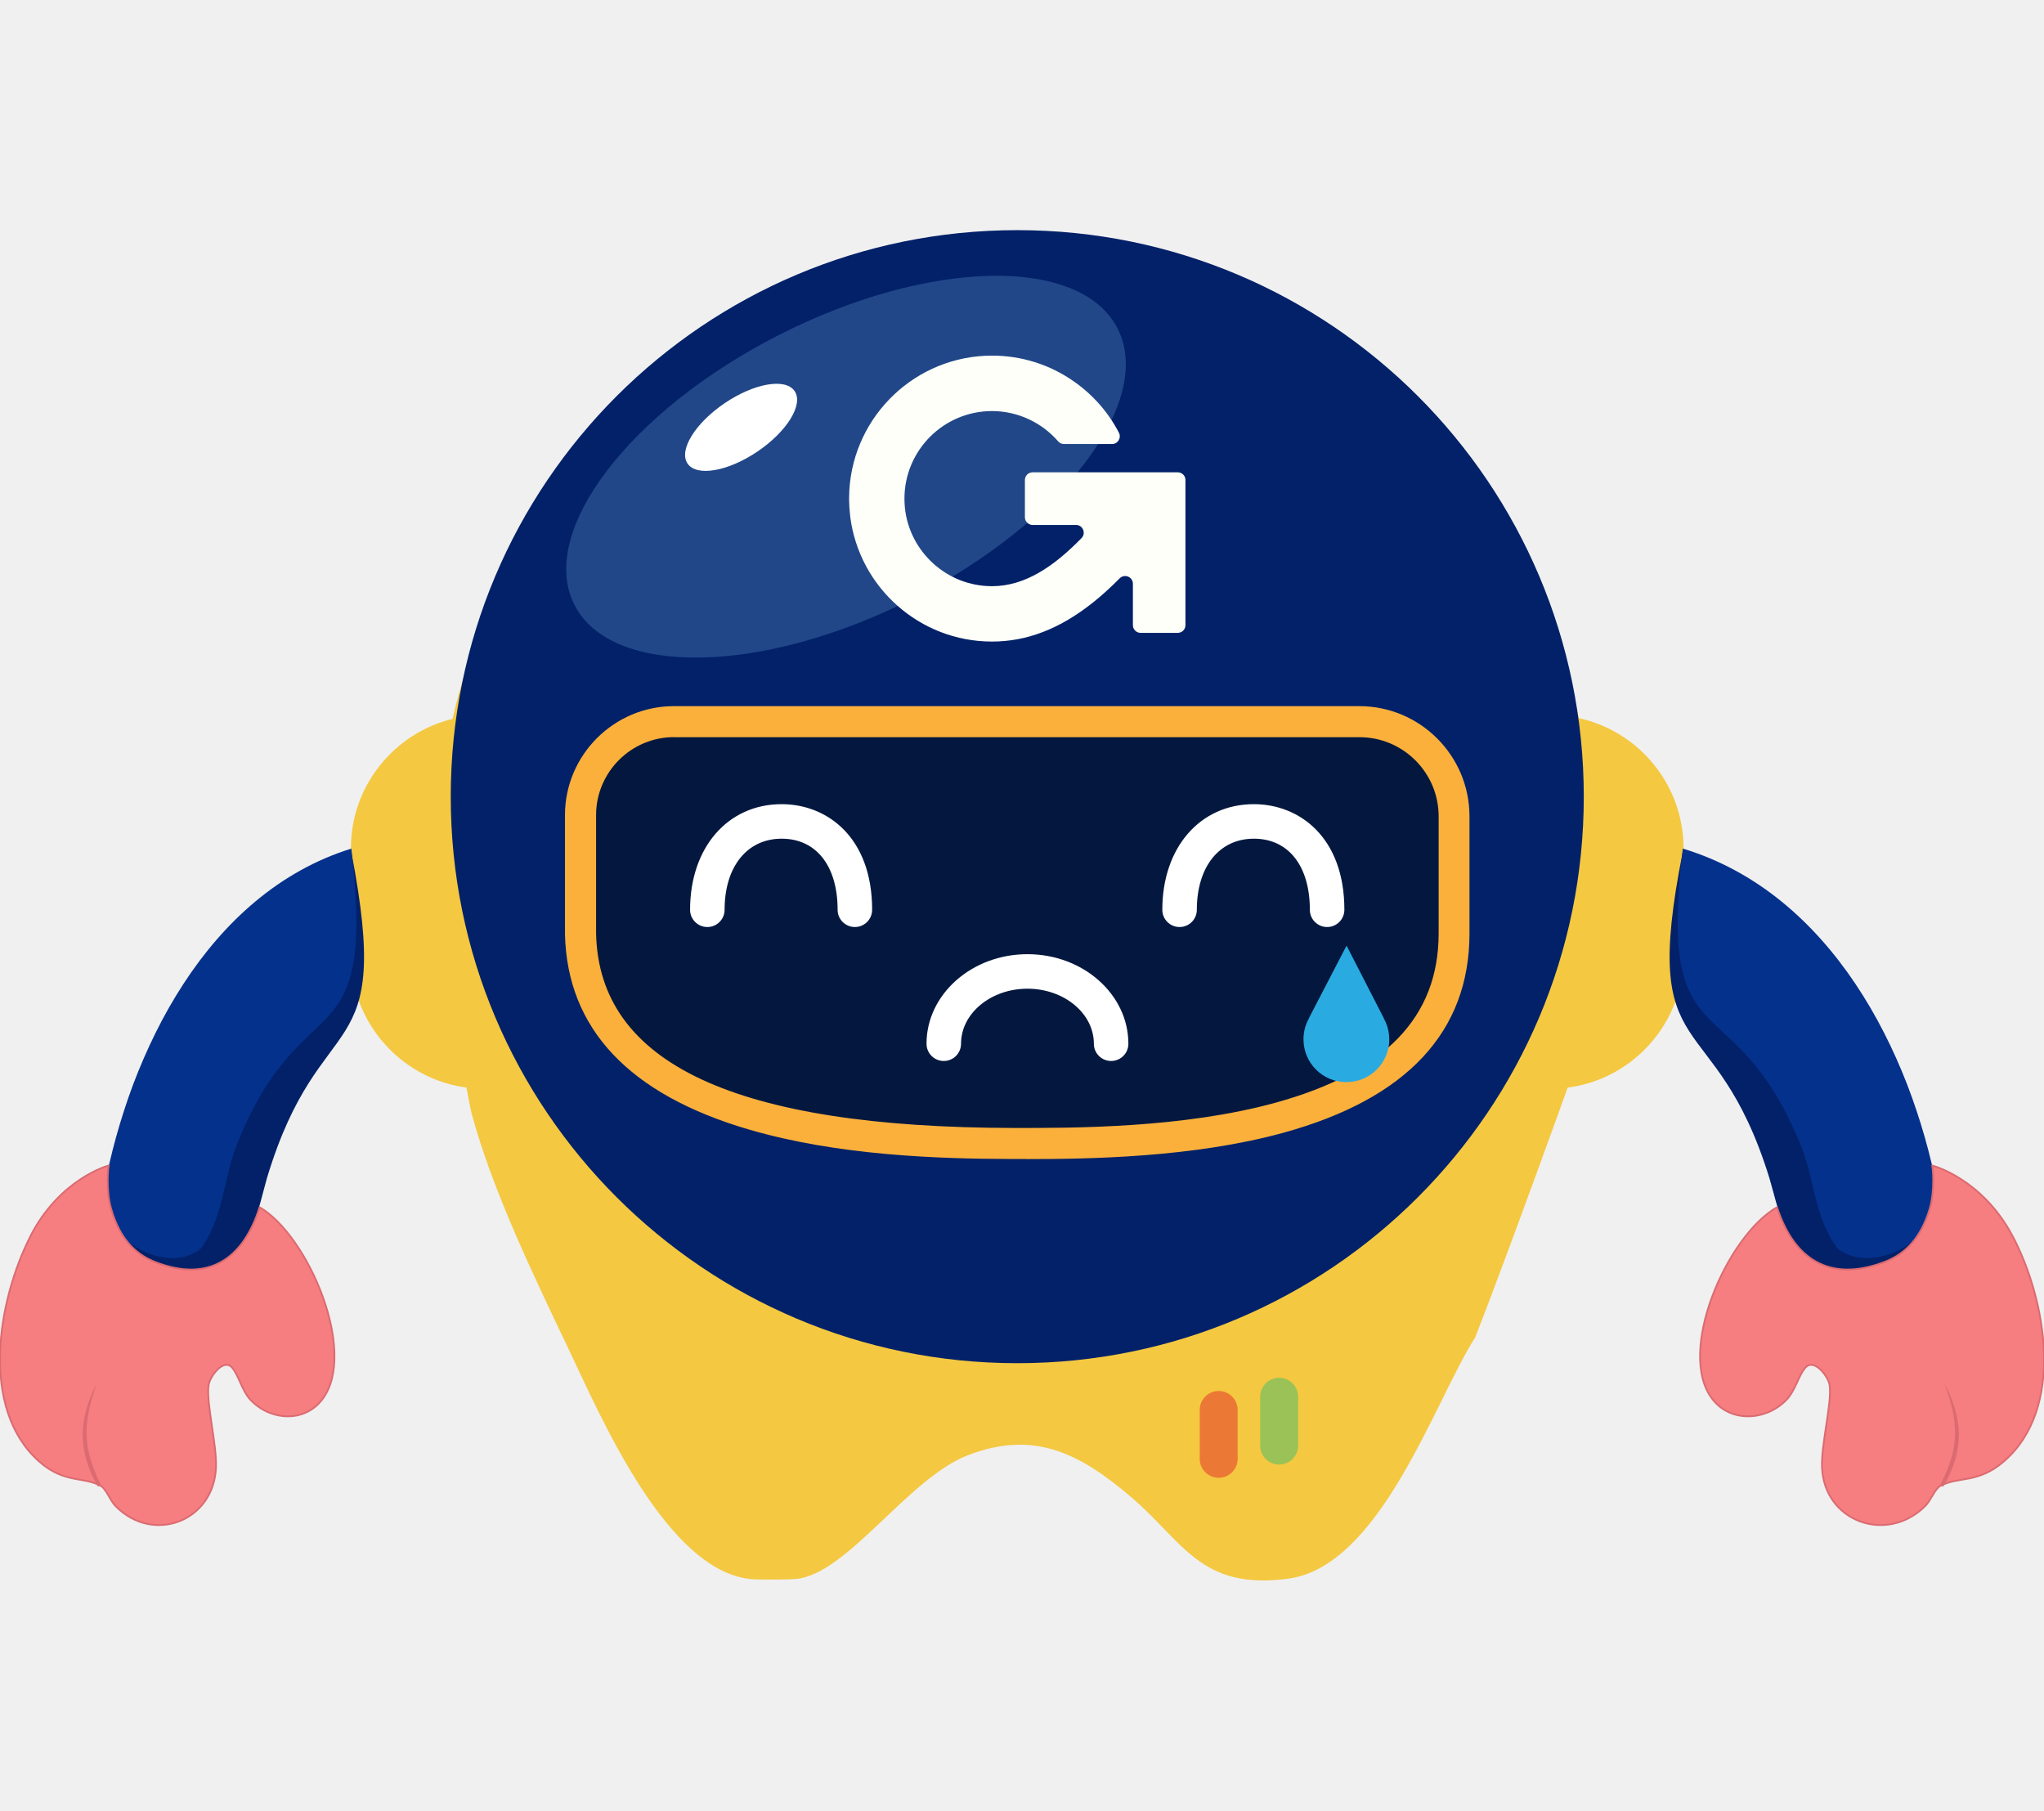
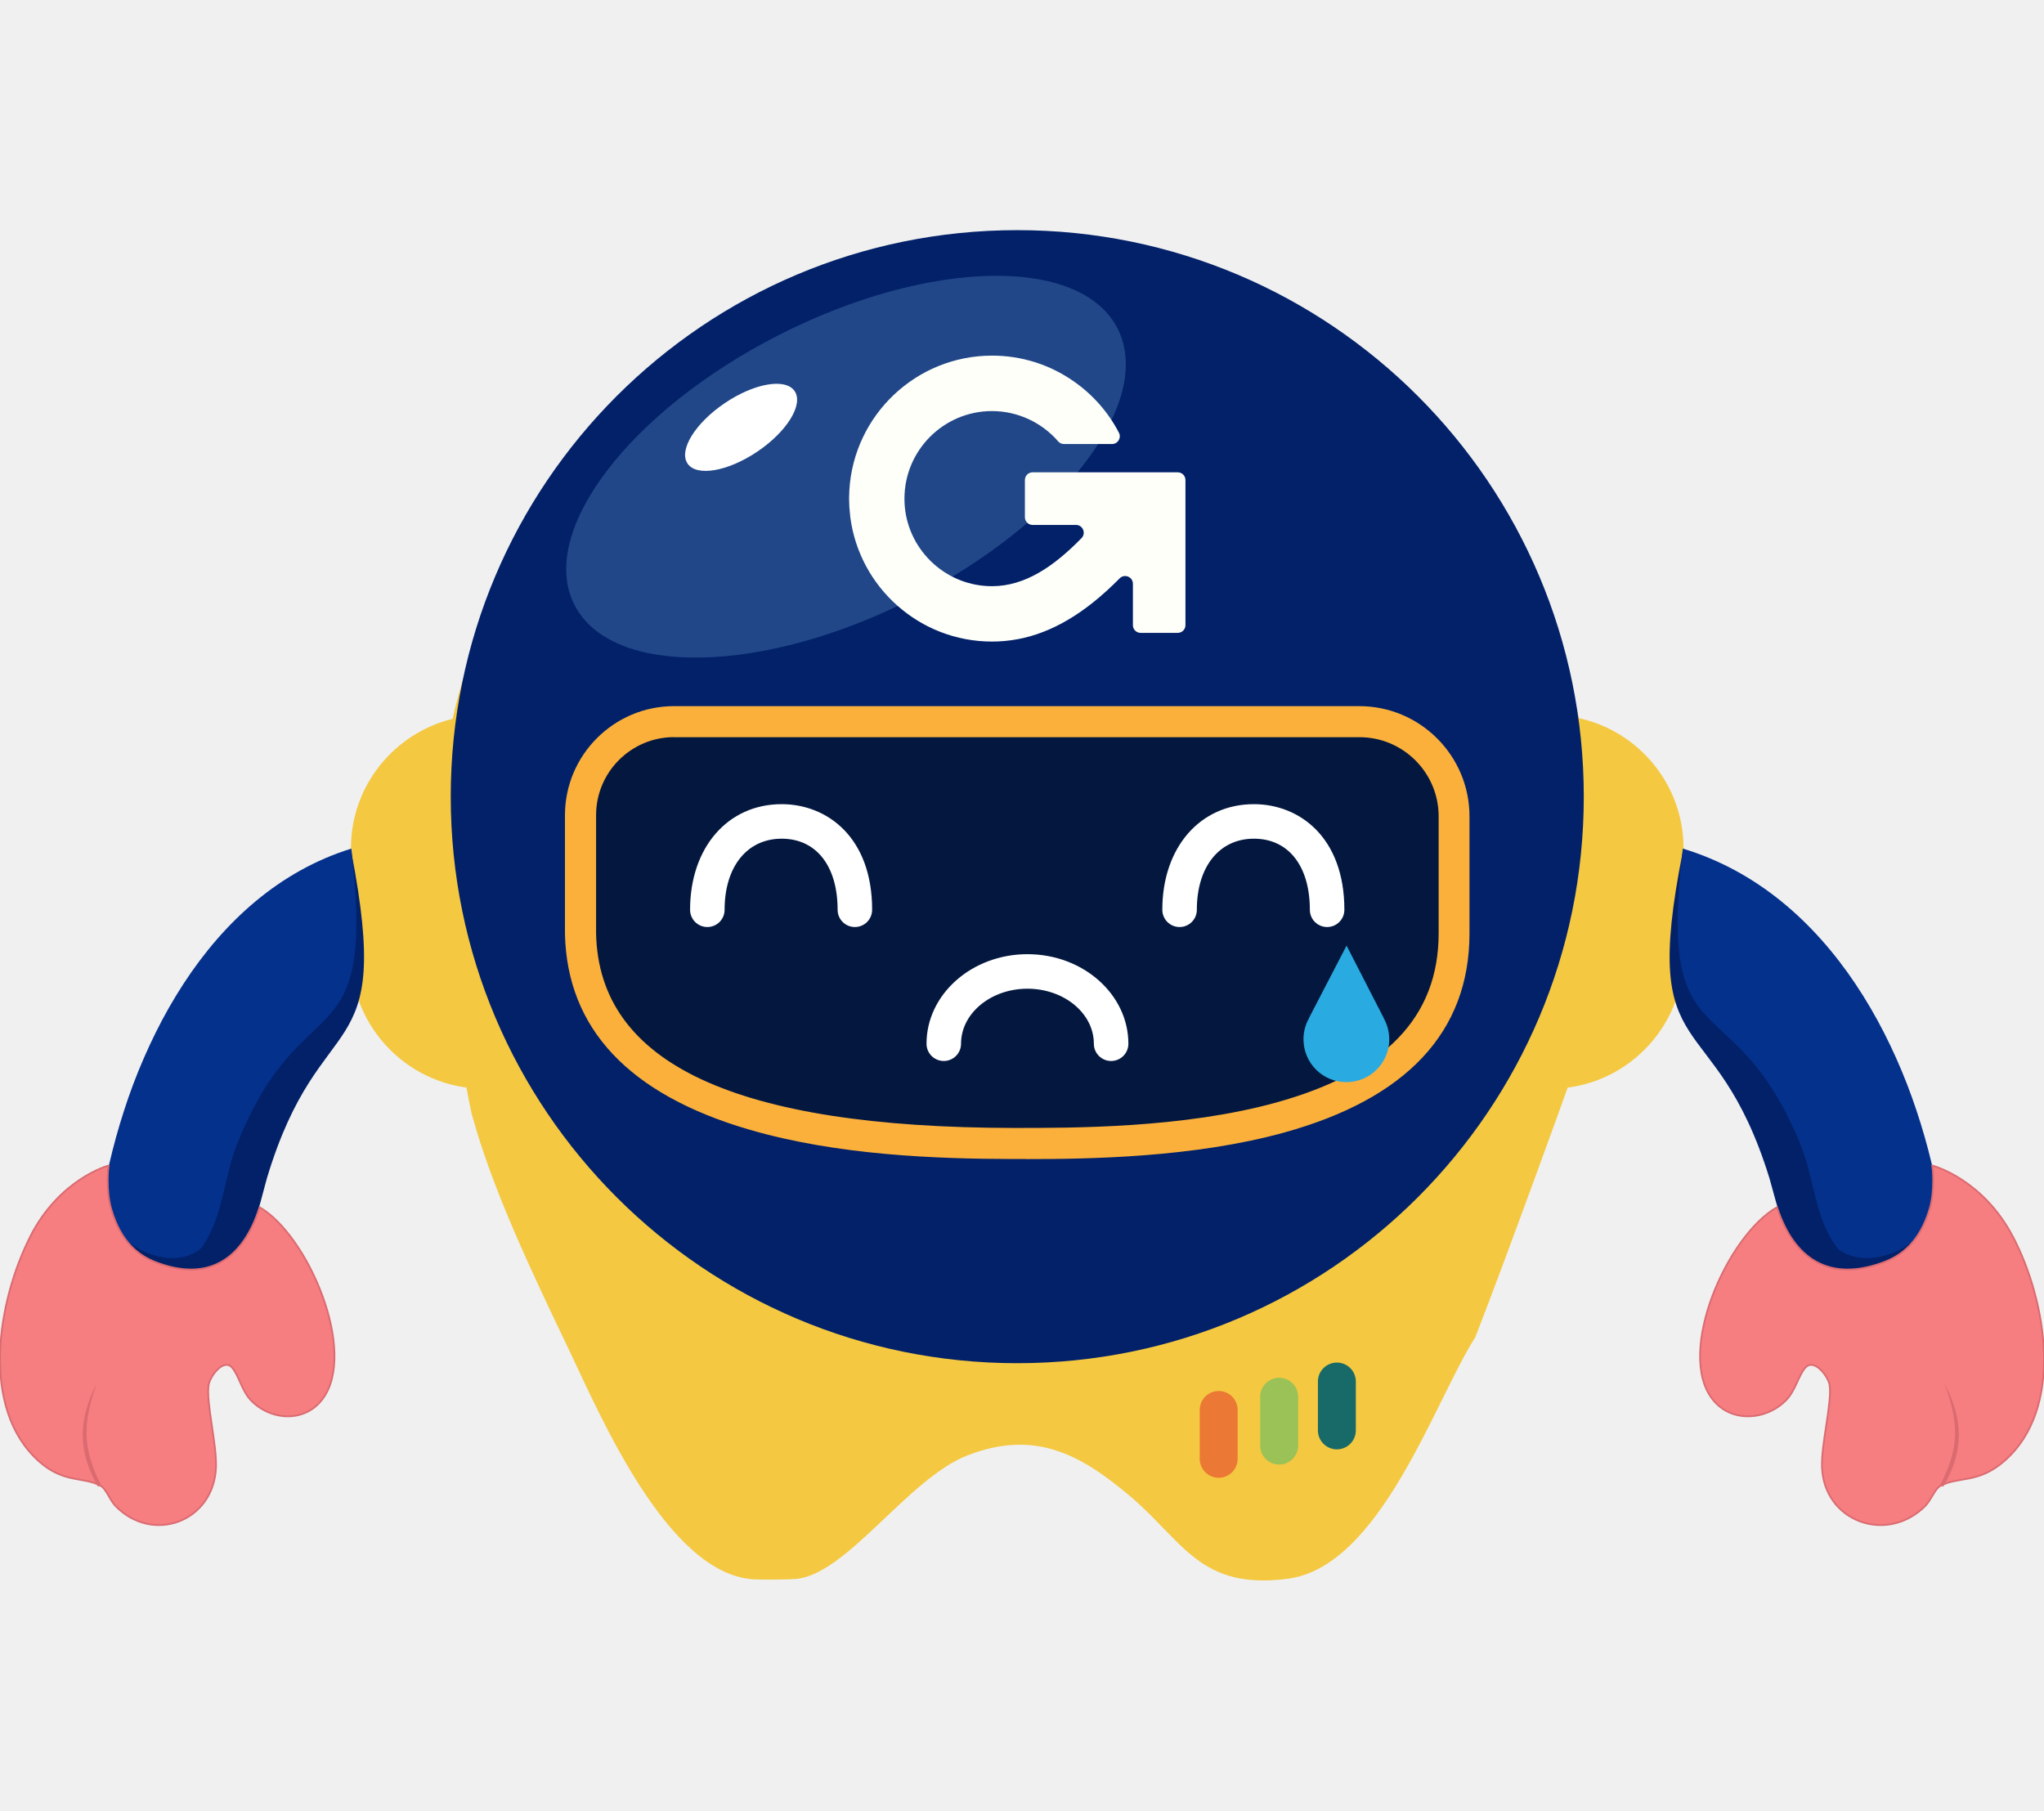
<svg xmlns="http://www.w3.org/2000/svg" id="Layer_1" version="1.1" viewBox="0 0 289 256">
  <defs>
    <style>
      .st0 {
        fill: #9ac256;
      }

      .st1 {
        fill: #29abe2;
      }

      .st2 {
        fill: #176a68;
      }

      .st3 {
        fill: #db6b71;
      }

      .st4 {
        fill: #fff;
      }

      .st5 {
        fill: #f67e80;
        stroke: #db6b71;
        stroke-linejoin: round;
        stroke-width: .25px;
      }

      .st6 {
        fill: #022169;
      }

      .st7 {
        fill: #04318c;
      }

      .st8 {
        fill: #eb7834;
      }

      .st9 {
        fill: #f4c840;
      }

      .st10 {
        fill: #fbb03b;
      }

      .st11 {
        fill: #214789;
      }

      .st12 {
        fill: #04183f;
      }

      .st13 {
        fill: #fdfff8;
      }
    </style>
  </defs>
-   <path class="st9" d="M238.04,119.9v15.24c0,10.33-8.45,18.79-18.79,18.79h-1.42c-12.93,28.04-41.29,47.51-74.2,47.51s-61.27-19.46-74.19-47.51h-1.03c-10.33,0-18.79-8.46-18.79-18.79v-15.24c0-8.81,6.15-16.26,14.37-18.26,8.25-36.37,40.77-63.52,79.63-63.52s71.33,27.1,79.62,63.42c8.43,1.84,14.79,9.39,14.79,18.36h0Z" />
-   <path class="st2" d="M189.02,204.92c-1.48,0-2.68-1.2-2.68-2.68v-6.91c0-1.48,1.2-2.68,2.68-2.68s2.68,1.2,2.68,2.68v6.91c0,1.48-1.2,2.68-2.68,2.68Z" />
+   <path class="st9" d="M238.04,119.9v15.24c0,10.33-8.45,18.79-18.79,18.79h-1.42c-12.93,28.04-41.29,47.51-74.2,47.51s-61.27-19.46-74.19-47.51h-1.03c-10.33,0-18.79-8.46-18.79-18.79v-15.24c0-8.81,6.15-16.26,14.37-18.26,8.25-36.37,40.77-63.52,79.63-63.52s71.33,27.1,79.62,63.42c8.43,1.84,14.79,9.39,14.79,18.36h.01Z" />
  <g>
-     <path class="st9" d="M221.76,153.5h-6.04c-13.78,26.48-43.98,42.47-78.57,40.96-1.41-.08-13.24-2.11-17.88-3.48-21.22-5.67-37.94-19.61-47.35-37.48h-6.02c.43,2.3.72,3.72.76,3.85,2.95,10.96,8.78,23,13.81,33.55,4.49,9.42,13.98,31.72,26.13,32.4,1.03.06,4.84.04,5.92-.05,7.25-.65,15.86-14.21,24.28-17.48,9.45-3.66,15.9-.22,22.99,5.78,7.57,6.41,9.86,13.28,22.27,11.67,13.15-1.7,20.74-25.09,26.53-34.15,4.53-11.61,13.15-35.48,13.16-35.58h0Z" />
-     <path class="st8" d="M172.31,208.94c-1.48,0-2.68-1.2-2.68-2.68v-6.91c0-1.48,1.2-2.68,2.68-2.68s2.68,1.2,2.68,2.68v6.91c0,1.48-1.2,2.68-2.68,2.68Z" />
-     <path class="st0" d="M180.86,207.07c-1.48,0-2.68-1.2-2.68-2.68v-6.91c0-1.48,1.2-2.68,2.68-2.68s2.68,1.2,2.68,2.68v6.91c0,1.48-1.2,2.68-2.68,2.68Z" />
+     <g>
+       <path class="st9" d="M221.76,153.5h-6.04c-13.78,26.48-43.98,42.47-78.57,40.96-1.41-.08-13.24-2.11-17.88-3.48-21.22-5.67-37.94-19.61-47.35-37.48h-6.02c.43,2.3.72,3.72.76,3.85,2.95,10.96,8.78,23,13.81,33.55,4.49,9.42,13.98,31.72,26.13,32.4,1.03.06,4.84.04,5.92-.05,7.25-.65,15.86-14.21,24.28-17.48,9.45-3.66,15.9-.22,22.99,5.78,7.57,6.41,9.86,13.28,22.27,11.67,13.15-1.7,20.74-25.09,26.53-34.15,4.53-11.61,13.15-35.48,13.16-35.58h0Z" />
+       <path class="st8" d="M172.31,208.94c-1.48,0-2.68-1.2-2.68-2.68v-6.91c0-1.48,1.2-2.68,2.68-2.68s2.68,1.2,2.68,2.68v6.91c0,1.48-1.2,2.68-2.68,2.68Z" />
+       <path class="st0" d="M180.86,207.07c-1.48,0-2.68-1.2-2.68-2.68v-6.91c0-1.48,1.2-2.68,2.68-2.68s2.68,1.2,2.68,2.68v6.91c0,1.48-1.2,2.68-2.68,2.68Z" />
+     </g>
+     <path class="st2" d="M189.02,204.92c-1.48,0-2.68-1.2-2.68-2.68v-6.91c0-1.48,1.2-2.68,2.68-2.68s2.68,1.2,2.68,2.68v6.91c0,1.48-1.2,2.68-2.68,2.68Z" />
  </g>
  <g>
    <g>
      <path class="st6" d="M49.68,120.5c-20.06,8.04-33.81,29.94-34.32,50.23-.17,6.7,11.82,11.87,16.9,7.22,3.8-3.48,4.12-6.51,5.49-11.4,7.56-25.11,17.93-14.97,11.93-46.04h0Z" />
      <path class="st7" d="M49.68,119.98c-20.34,6.32-31.31,28.61-35,48.26-.81,6.84,8.85,12.25,13.7,8.31,3.07-4.08,3.19-9.46,4.9-14.16,9.32-24.11,19.98-11.36,16.4-42.41h0Z" />
    </g>
    <path class="st5" d="M4.31,174.78c-4.67,9.14-7.2,24.4,1.23,31.86,3.56,3.15,6.28,2.08,8.73,3.46.73.41,1.28,2.03,2.06,2.83,5.31,5.44,13.94,2.18,14.21-5.51.11-3.23-1.41-9.11-1.05-11.58.18-1.21,2.1-3.84,3.31-2.49.95,1.06,1.39,3.29,2.66,4.62,2.77,2.89,7.58,3.24,10.12-.13,5.05-6.66-2.03-23.17-8.87-27.15-2.3,7.25-7.14,10.68-14.68,7.78-2.28-.88-4.96-2.72-6.34-7.63-.72-2.55-.42-5.88-.31-6.05-.21.04-6.96,1.94-11.08,9.99h0Z" />
    <path class="st3" d="M13.85,210.19c-2.91-5.06-2.79-9.52-.14-14.64-1.99,5.54-2.11,9.08.57,14.42l-.43.22h0Z" />
  </g>
  <g>
    <g>
      <path class="st6" d="M237.92,120.5c20.63,8.04,34.76,29.94,35.28,50.23.17,6.7-12.15,11.87-17.38,7.22-3.9-3.48-4.24-6.51-5.65-11.4-7.78-25.11-18.43-14.97-12.26-46.04h0Z" />
      <path class="st7" d="M237.93,119.98c20.91,6.32,32.19,28.61,35.99,48.26.83,6.84-9.1,12.25-14.08,8.31-3.16-4.08-3.28-9.46-5.05-14.16-9.58-24.11-20.54-11.36-16.86-42.41h0Z" />
    </g>
-     <path class="st5" d="M284.57,174.78c4.8,9.14,7.41,24.4-1.26,31.86-3.65,3.15-6.46,2.08-8.98,3.46-.75.41-1.32,2.03-2.12,2.83-5.46,5.44-14.33,2.18-14.6-5.51-.12-3.23,1.44-9.11,1.08-11.58-.18-1.21-2.16-3.84-3.41-2.49-.97,1.06-1.43,3.29-2.74,4.62-2.85,2.89-7.79,3.24-10.41-.13-5.19-6.66,2.09-23.17,9.12-27.15,2.36,7.25,7.34,10.68,15.09,7.78,2.35-.88,5.09-2.72,6.52-7.63.74-2.55.43-5.88.32-6.05.21.04,7.15,1.94,11.38,9.99h0Z" />
+     <path class="st5" d="M284.57,174.78c4.8,9.14,7.41,24.4-1.26,31.86-3.65,3.15-6.46,2.08-8.98,3.46-.75.41-1.32,2.03-2.12,2.83-5.46,5.44-14.33,2.18-14.6-5.51-.12-3.23,1.44-9.11,1.08-11.58-.18-1.21-2.16-3.84-3.41-2.49-.97,1.06-1.43,3.29-2.74,4.62-2.85,2.89-7.79,3.24-10.41-.13-5.19-6.66,2.09-23.17,9.12-27.15,2.36,7.25,7.34,10.68,15.09,7.78,2.35-.88,5.09-2.72,6.52-7.63.74-2.55.43-5.88.32-6.05.21.04,7.15,1.94,11.38,9.99h.01Z" />
    <path class="st3" d="M274.32,209.96c2.77-5.35,2.63-8.86.58-14.41,2.72,5.14,2.83,9.58-.15,14.65l-.43-.23h0Z" />
  </g>
  <g>
    <g>
      <circle class="st6" cx="143.83" cy="112.64" r="80.1" />
      <ellipse class="st11" cx="119.62" cy="65.99" rx="43.08" ry="20.9" transform="translate(-16.92 61.4) rotate(-26.96)" />
      <ellipse class="st4" cx="104.78" cy="60.42" rx="9.14" ry="4.13" transform="translate(-15.86 69.07) rotate(-34.07)" />
    </g>
    <path class="st13" d="M144.91,67.88v5.25c0,.61.49,1.09,1.09,1.09h6.13c.97,0,1.46,1.17.79,1.86-3.88,3.97-7.96,6.8-12.66,6.8-6.4,0-11.68-4.88-12.32-11.11-.04-.42-.06-.85-.06-1.27,0-6.83,5.55-12.38,12.38-12.38,3.61,0,7.03,1.6,9.36,4.29.2.24.51.37.82.37h6.79c.83,0,1.35-.88.97-1.61-1.5-2.88-3.67-5.36-6.38-7.25-3.4-2.38-7.4-3.64-11.55-3.64-10.74,0-19.55,8.42-20.18,19.01l-.04,1.21c0,.3.03,1.11.04,1.21,0,.09.13,1.39.13,1.39,1.28,9.92,9.78,17.61,20.04,17.61,4.97,0,9.67-1.83,14.36-5.59,1.3-1.04,2.52-2.17,3.69-3.35.69-.69,1.87-.21,1.87.77v5.85c0,.61.49,1.09,1.09,1.09h5.25c.61,0,1.09-.49,1.09-1.09v-20.52c0-.61-.49-1.09-1.09-1.09h-20.52c-.61,0-1.09.49-1.09,1.09h0Z" />
  </g>
  <g>
    <g>
-       <path class="st12" d="M143.27,161.67c17.25.03,62.27.16,62.32-29.68v-16.59c0-7.36-6.03-13.38-13.38-13.38h-96.89c-7.28,0-13.22,5.95-13.22,13.22v16.75c.64,28.74,44.19,29.65,61.19,29.68h0Z" />
-       <path class="st10" d="M145.12,163.87h-1.86c-10.82-.02-24.84-.51-37.34-4.16-16.98-4.96-25.74-14.27-26.04-27.66v-16.79c0-8.5,6.92-15.42,15.42-15.42h96.89c8.59,0,15.58,6.99,15.58,15.58v16.59c-.02,13.86-8.85,23.33-26.25,28.13-12.78,3.53-27.54,3.74-36.41,3.74h0ZM95.31,104.22c-6.08,0-11.03,4.95-11.03,11.03v16.75c.41,18.41,19.71,27.41,59,27.48h.09c8.35.01,23.9.04,37.01-3.58,15.48-4.28,23.01-12.1,23.03-23.9v-16.58c0-6.17-5.02-11.19-11.19-11.19h-96.9Z" />
+       <path class="st12" d="M143.27,161.67c17.25.03,62.27.16,62.32-29.68v-16.59c0-7.36-6.03-13.38-13.38-13.38h-96.89c-7.28,0-13.22,5.95-13.22,13.22v16.75c.64,28.74,44.19,29.65,61.19,29.68h-.02Z" />
+       <path class="st10" d="M145.12,163.87h-1.86c-10.82-.02-24.84-.51-37.34-4.16-16.98-4.96-25.74-14.27-26.04-27.66v-16.79c0-8.5,6.92-15.42,15.42-15.42h96.89c8.59,0,15.58,6.99,15.58,15.58v16.59c-.02,13.86-8.85,23.33-26.25,28.13-12.78,3.53-27.54,3.74-36.41,3.74h0ZM95.31,104.22c-6.08,0-11.03,4.95-11.03,11.03v16.75c.41,18.41,19.71,27.41,59,27.48h.09c8.35,0,23.9.04,37.01-3.58,15.48-4.28,23.01-12.1,23.03-23.9v-16.58c0-6.17-5.02-11.19-11.19-11.19h-96.91Z" />
    </g>
-     <path class="st1" d="M196.43,146.94c0,3.35-2.71,6.06-6.07,6.06s-6.06-2.71-6.06-6.06c0-1.08.28-2.09.78-2.97h-.02l5.33-10.27,5.27,10.27h-.02c.5.88.78,1.89.78,2.97h0Z" />
+     <path class="st1" d="M196.43,146.94c0,3.35-2.71,6.06-6.07,6.06s-6.06-2.71-6.06-6.06c0-1.08.28-2.09.78-2.97h-.02l5.33-10.27,5.27,10.27h-.02c.5.88.78,1.89.78,2.97h.01Z" />
    <g>
-       <path class="st4" d="M187.64,131.07c-1.35,0-2.44-1.09-2.44-2.44,0-6.2-3.03-10.05-7.91-10.05s-8.07,3.95-8.07,10.05c0,1.35-1.09,2.44-2.44,2.44s-2.44-1.09-2.44-2.44c0-8.79,5.32-14.93,12.95-14.93,6.37,0,12.79,4.62,12.79,14.93,0,1.35-1.09,2.44-2.44,2.44Z" />
+       <path class="st4" d="M187.64,131.07c-1.35,0-2.44-1.09-2.44-2.44,0-6.2-3.03-10.05-7.91-10.05s-8.07,3.95-8.07,10.05c0,1.35-1.09,2.44-2.44,2.44s-2.44-1.09-2.44-2.44c0-8.79,5.32-14.93,12.95-14.93,6.37,0,12.79,4.62,12.79,14.93,0,1.35-1.09,2.44-2.44,2.44h0Z" />
      <path class="st4" d="M120.87,131.07c-1.35,0-2.44-1.09-2.44-2.44,0-6.2-3.03-10.05-7.91-10.05s-8.07,3.95-8.07,10.05c0,1.35-1.09,2.44-2.44,2.44s-2.44-1.09-2.44-2.44c0-8.79,5.32-14.93,12.95-14.93,6.37,0,12.79,4.62,12.79,14.93,0,1.35-1.09,2.44-2.44,2.44h0Z" />
      <path class="st4" d="M157.1,150.01c-1.35,0-2.44-1.09-2.44-2.44,0-4.29-4.21-7.78-9.39-7.78s-9.39,3.49-9.39,7.78c0,1.35-1.09,2.44-2.44,2.44s-2.44-1.09-2.44-2.44c0-6.98,6.4-12.66,14.27-12.66s14.27,5.68,14.27,12.66c0,1.35-1.09,2.44-2.44,2.44Z" />
    </g>
  </g>
</svg>
